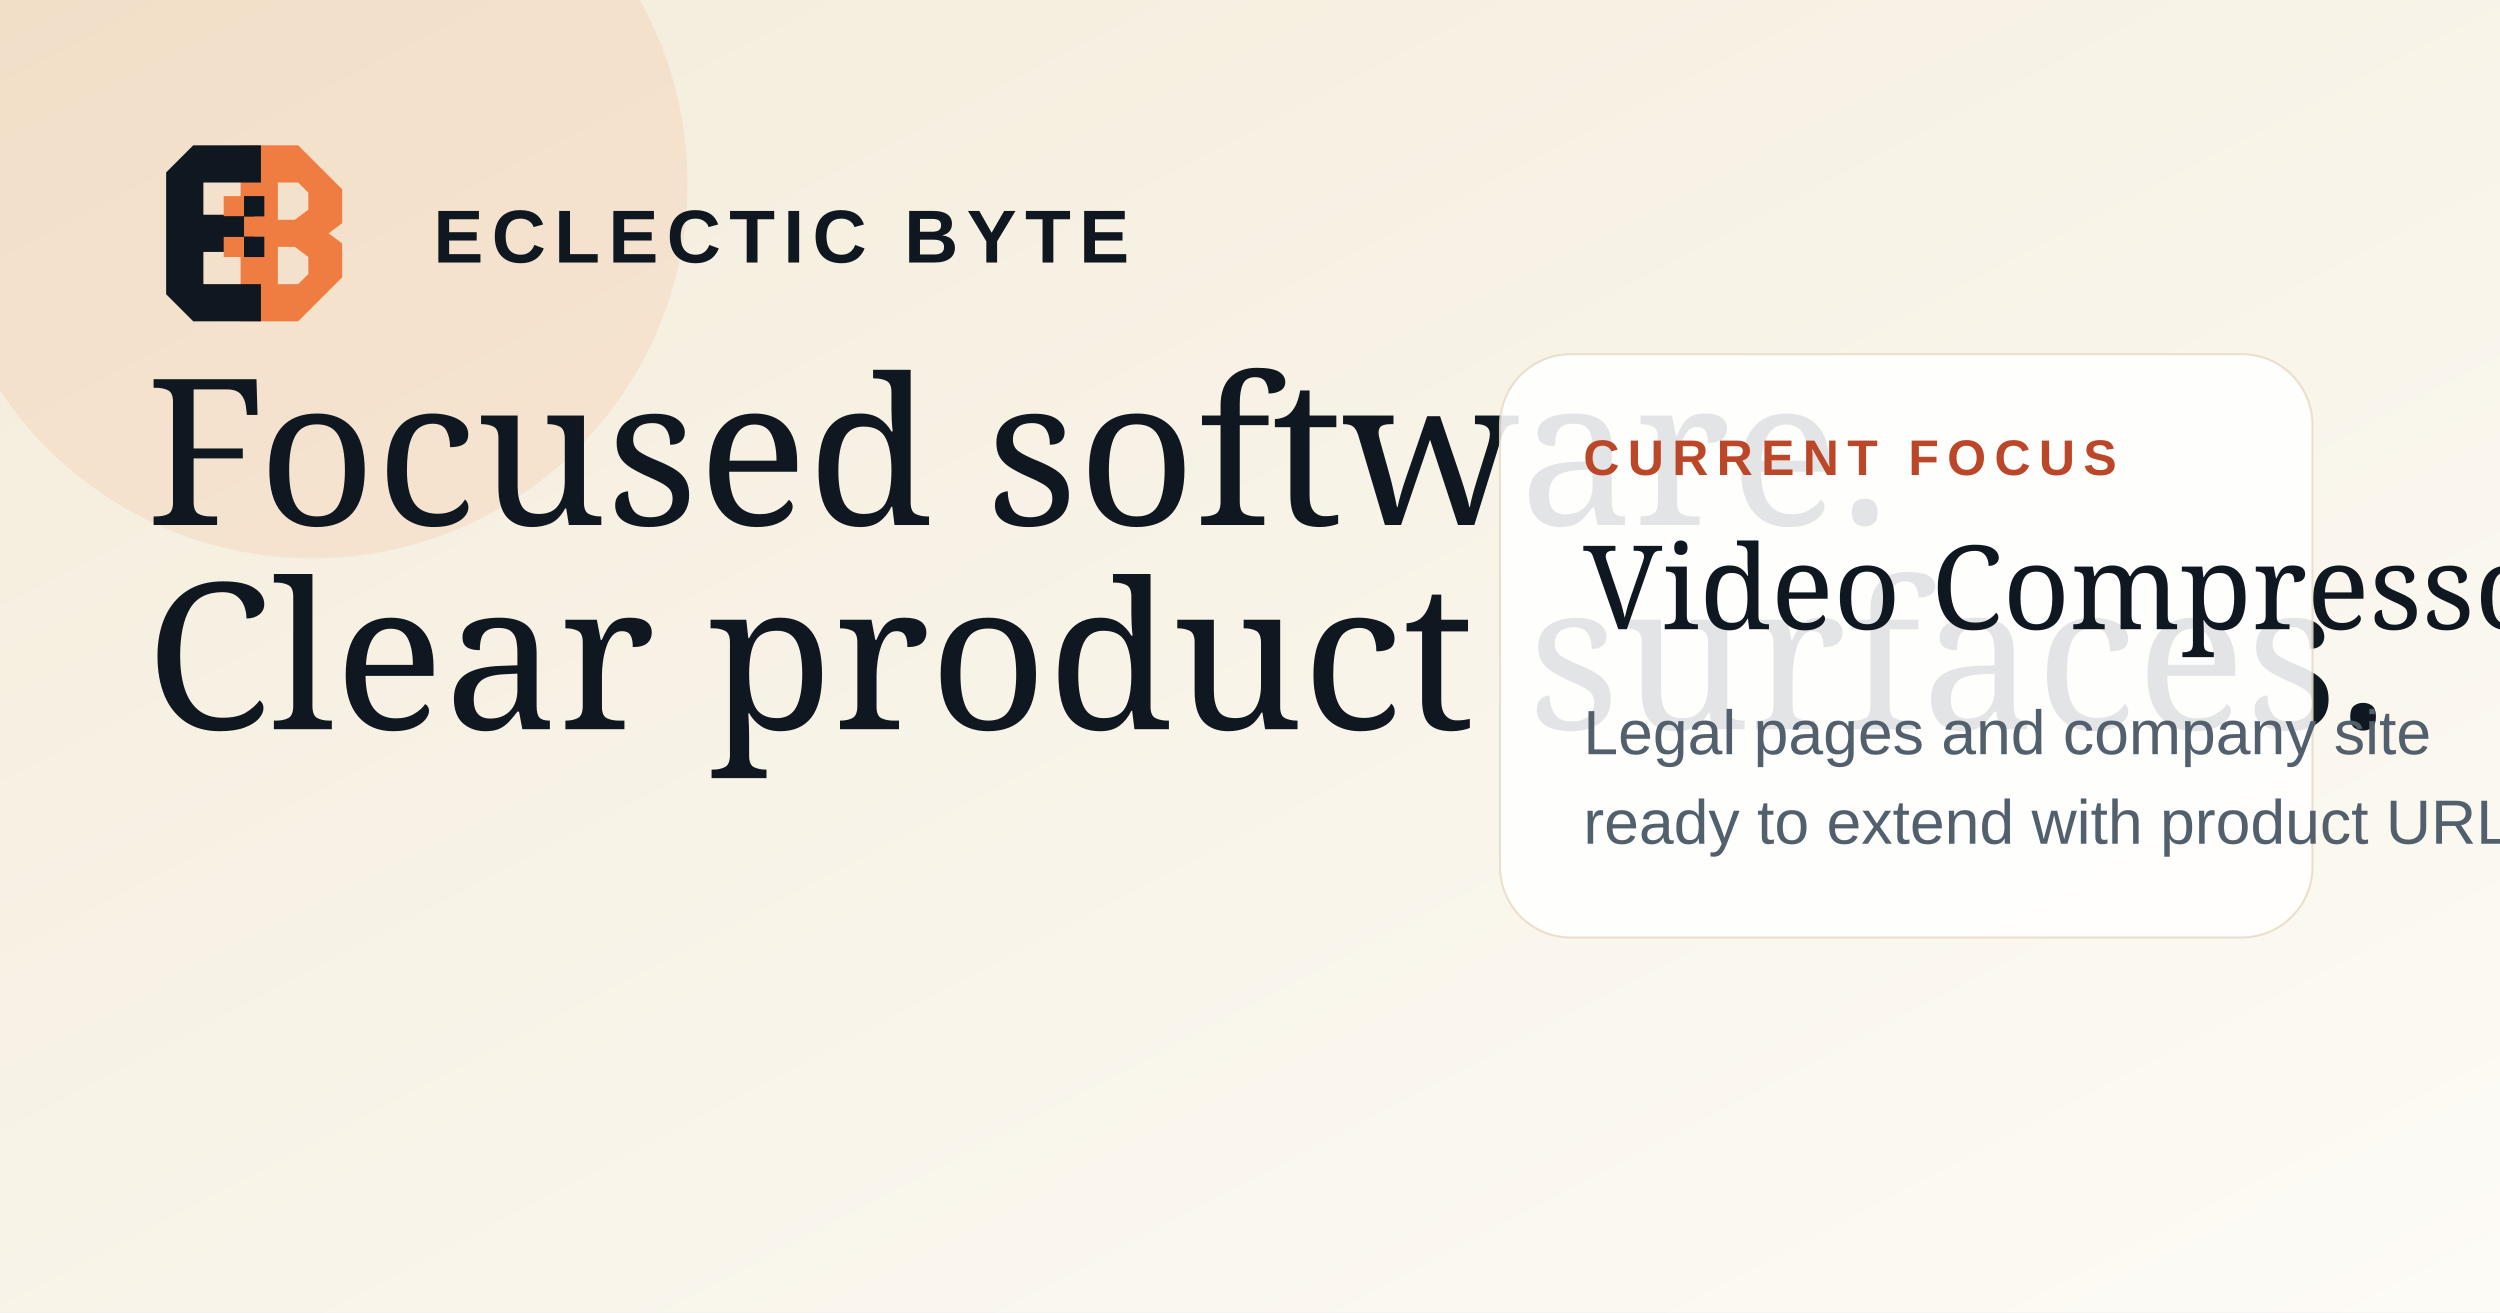
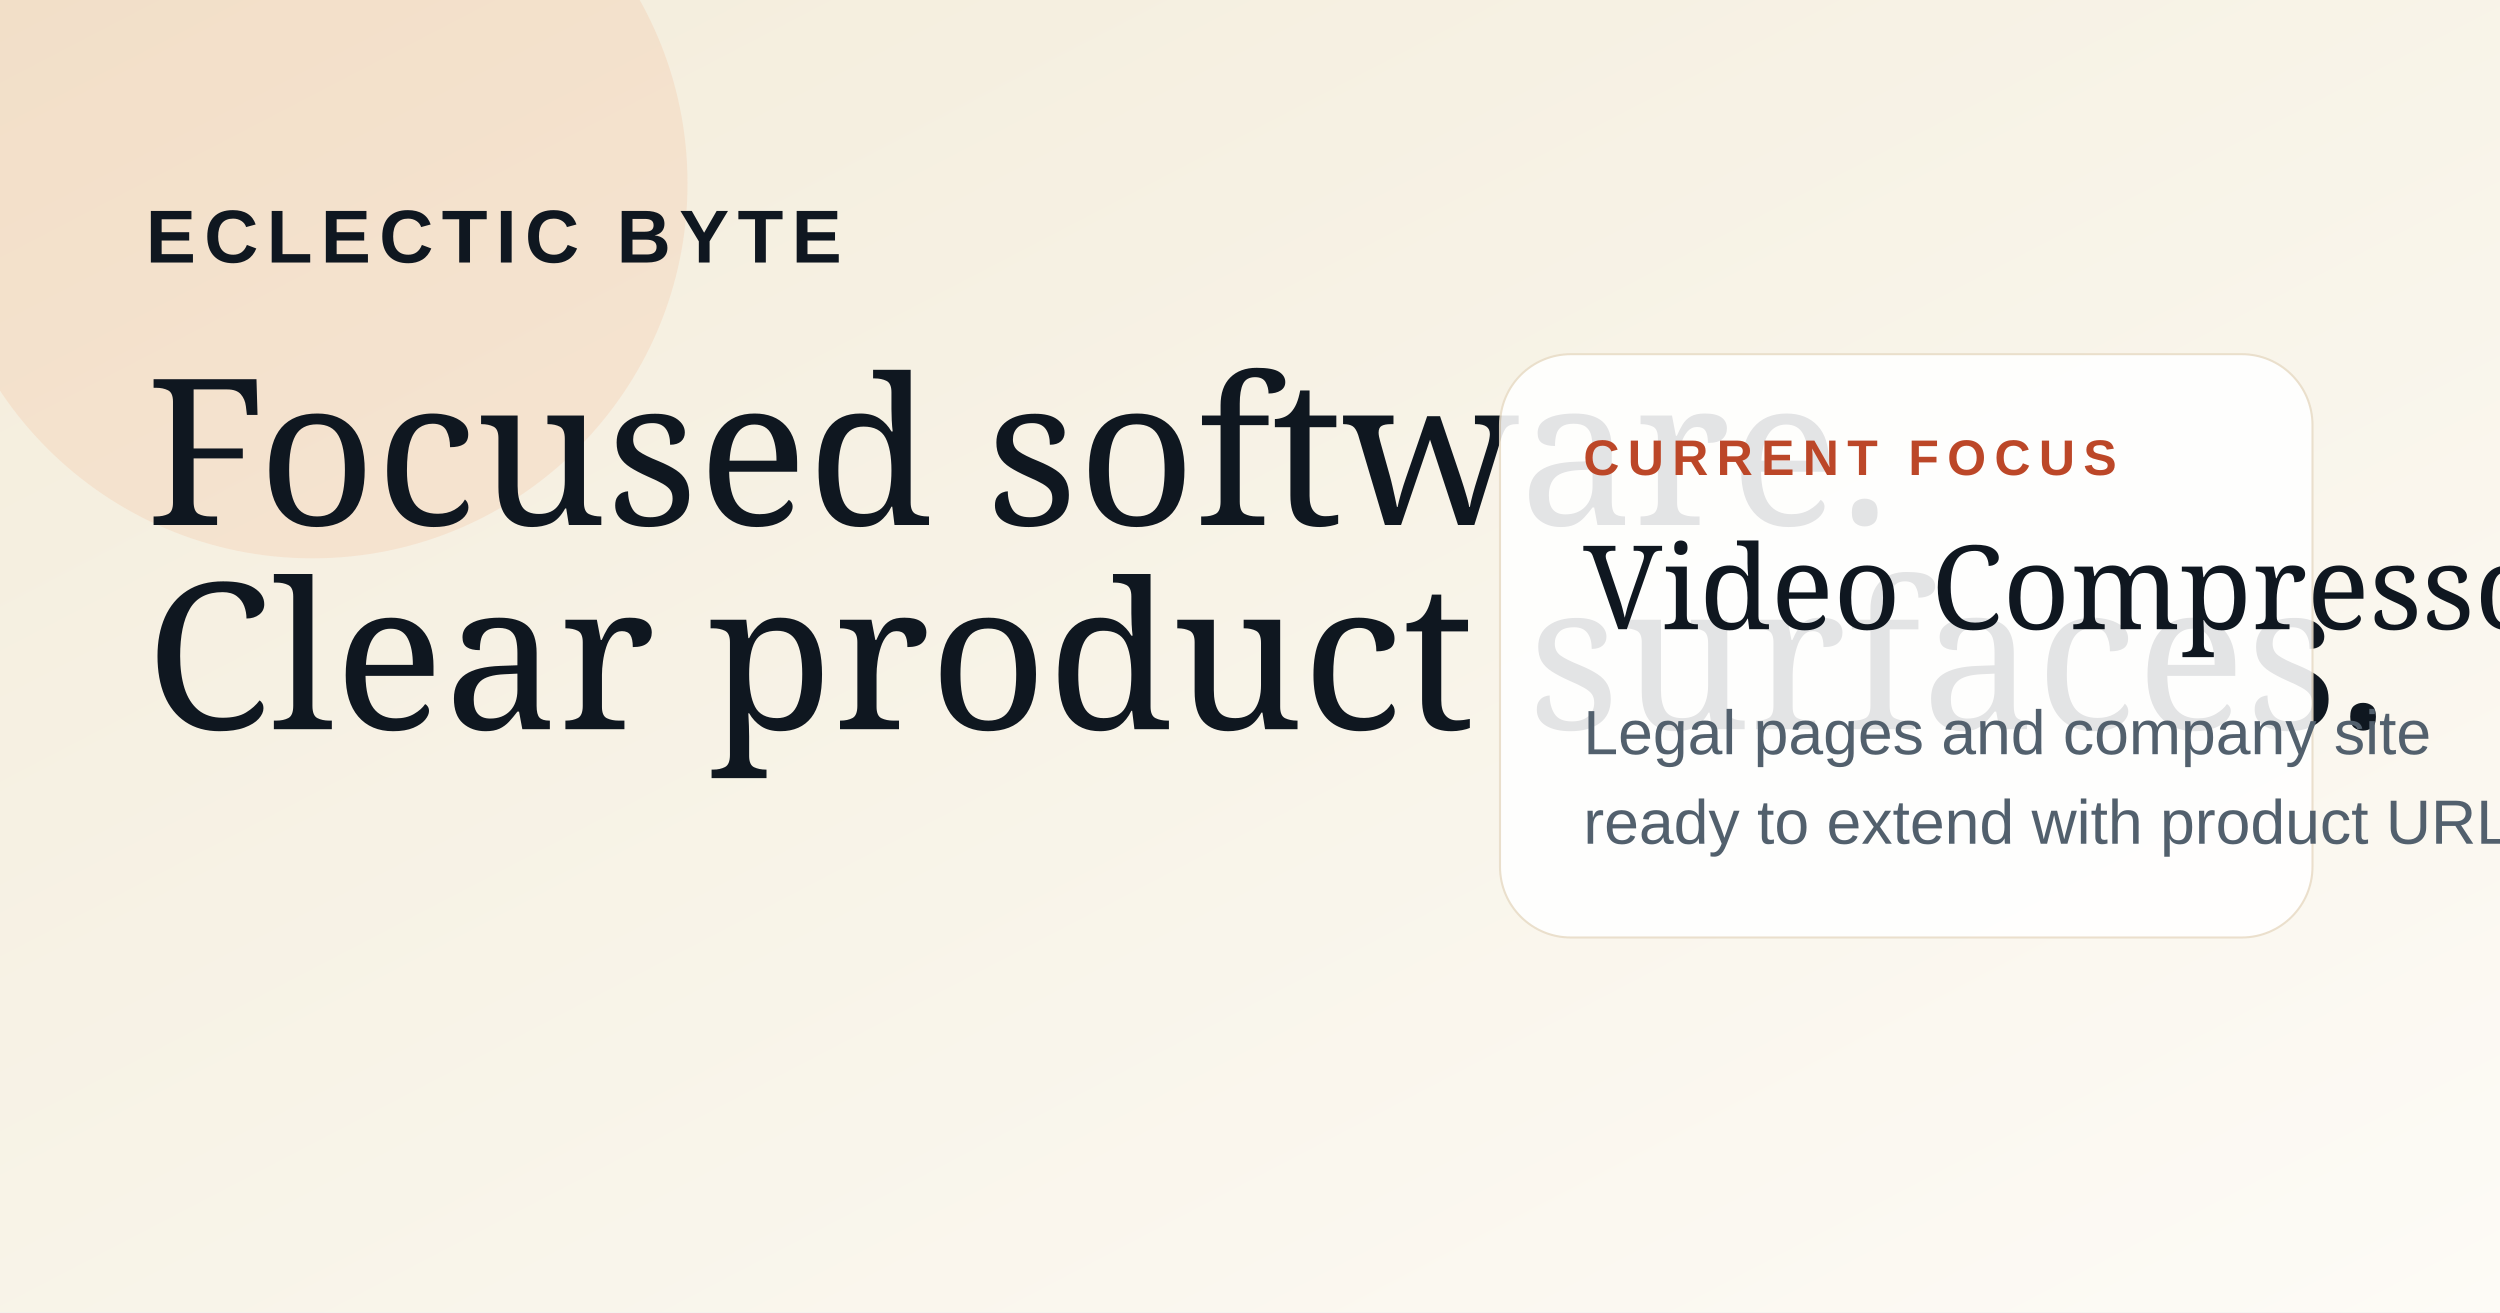
<svg xmlns="http://www.w3.org/2000/svg" width="1200" height="630" viewBox="0 0 1200 630" role="img" aria-labelledby="title desc">
  <defs>
    <linearGradient id="bg" x1="0%" y1="0%" x2="100%" y2="100%">
      <stop offset="0%" stop-color="#f3ecda" />
      <stop offset="100%" stop-color="#fdfbf6" />
    </linearGradient>
  </defs>
  <rect width="1200" height="630" fill="url(#bg)" />
  <circle cx="150" cy="88" r="180" fill="#ef7d42" opacity="0.12" />
-   <g transform="translate(70 60) scale(.203125)">
-     <path fill="#ef7d42" fill-rule="evenodd" d="M224 48h136l104 104v80l-32 24 32 24v80L360 464H224V48Zm88 88v88h40l32-24v-40l-24-24h-48Zm0 152v88h48l24-24v-40l-32-24h-40Z" />
-     <path fill="#0f1720" d="M48 112 112 48h160v88H136v76h120v88H136v76h136v88H112l-64-64V112Z" />
-     <path fill="#ef7d42" d="M184 168h48v48h-48zM232 216h48v48h-48zM184 264h48v48h-48z" />
-     <path fill="#0f1720" d="M232 168h48v48h-48zM184 216h48v48h-48zM232 264h48v48h-48z" />
-   </g>
-   <text x="208" y="126" font-family="Arial, sans-serif" font-size="36" font-weight="700" letter-spacing="4" fill="#0f1720">ECLECTIC BYTE</text>
+   <text x="70" y="126" font-family="Arial, sans-serif" font-size="36" font-weight="700" letter-spacing="4" fill="#0f1720">ECLECTIC BYTE</text>
  <text x="70" y="252" font-family="Georgia, serif" font-size="98" fill="#0f1720">Focused software.</text>
  <text x="70" y="350" font-family="Georgia, serif" font-size="98" fill="#0f1720">Clear product surfaces.</text>
  <rect x="720" y="170" width="390" height="280" rx="34" fill="#ffffff" opacity="0.88" stroke="#e8dcc7" />
  <text x="760" y="228" font-family="Arial, sans-serif" font-size="24" font-weight="700" letter-spacing="4" fill="#bc4728">CURRENT FOCUS</text>
  <text x="760" y="302" font-family="Georgia, serif" font-size="56" fill="#0f1720">Video Compressor</text>
  <text x="760" y="362" font-family="Arial, sans-serif" font-size="30" fill="#52606d">Legal pages and company site</text>
  <text x="760" y="405" font-family="Arial, sans-serif" font-size="30" fill="#52606d">ready to extend with product URLs.</text>
</svg>
